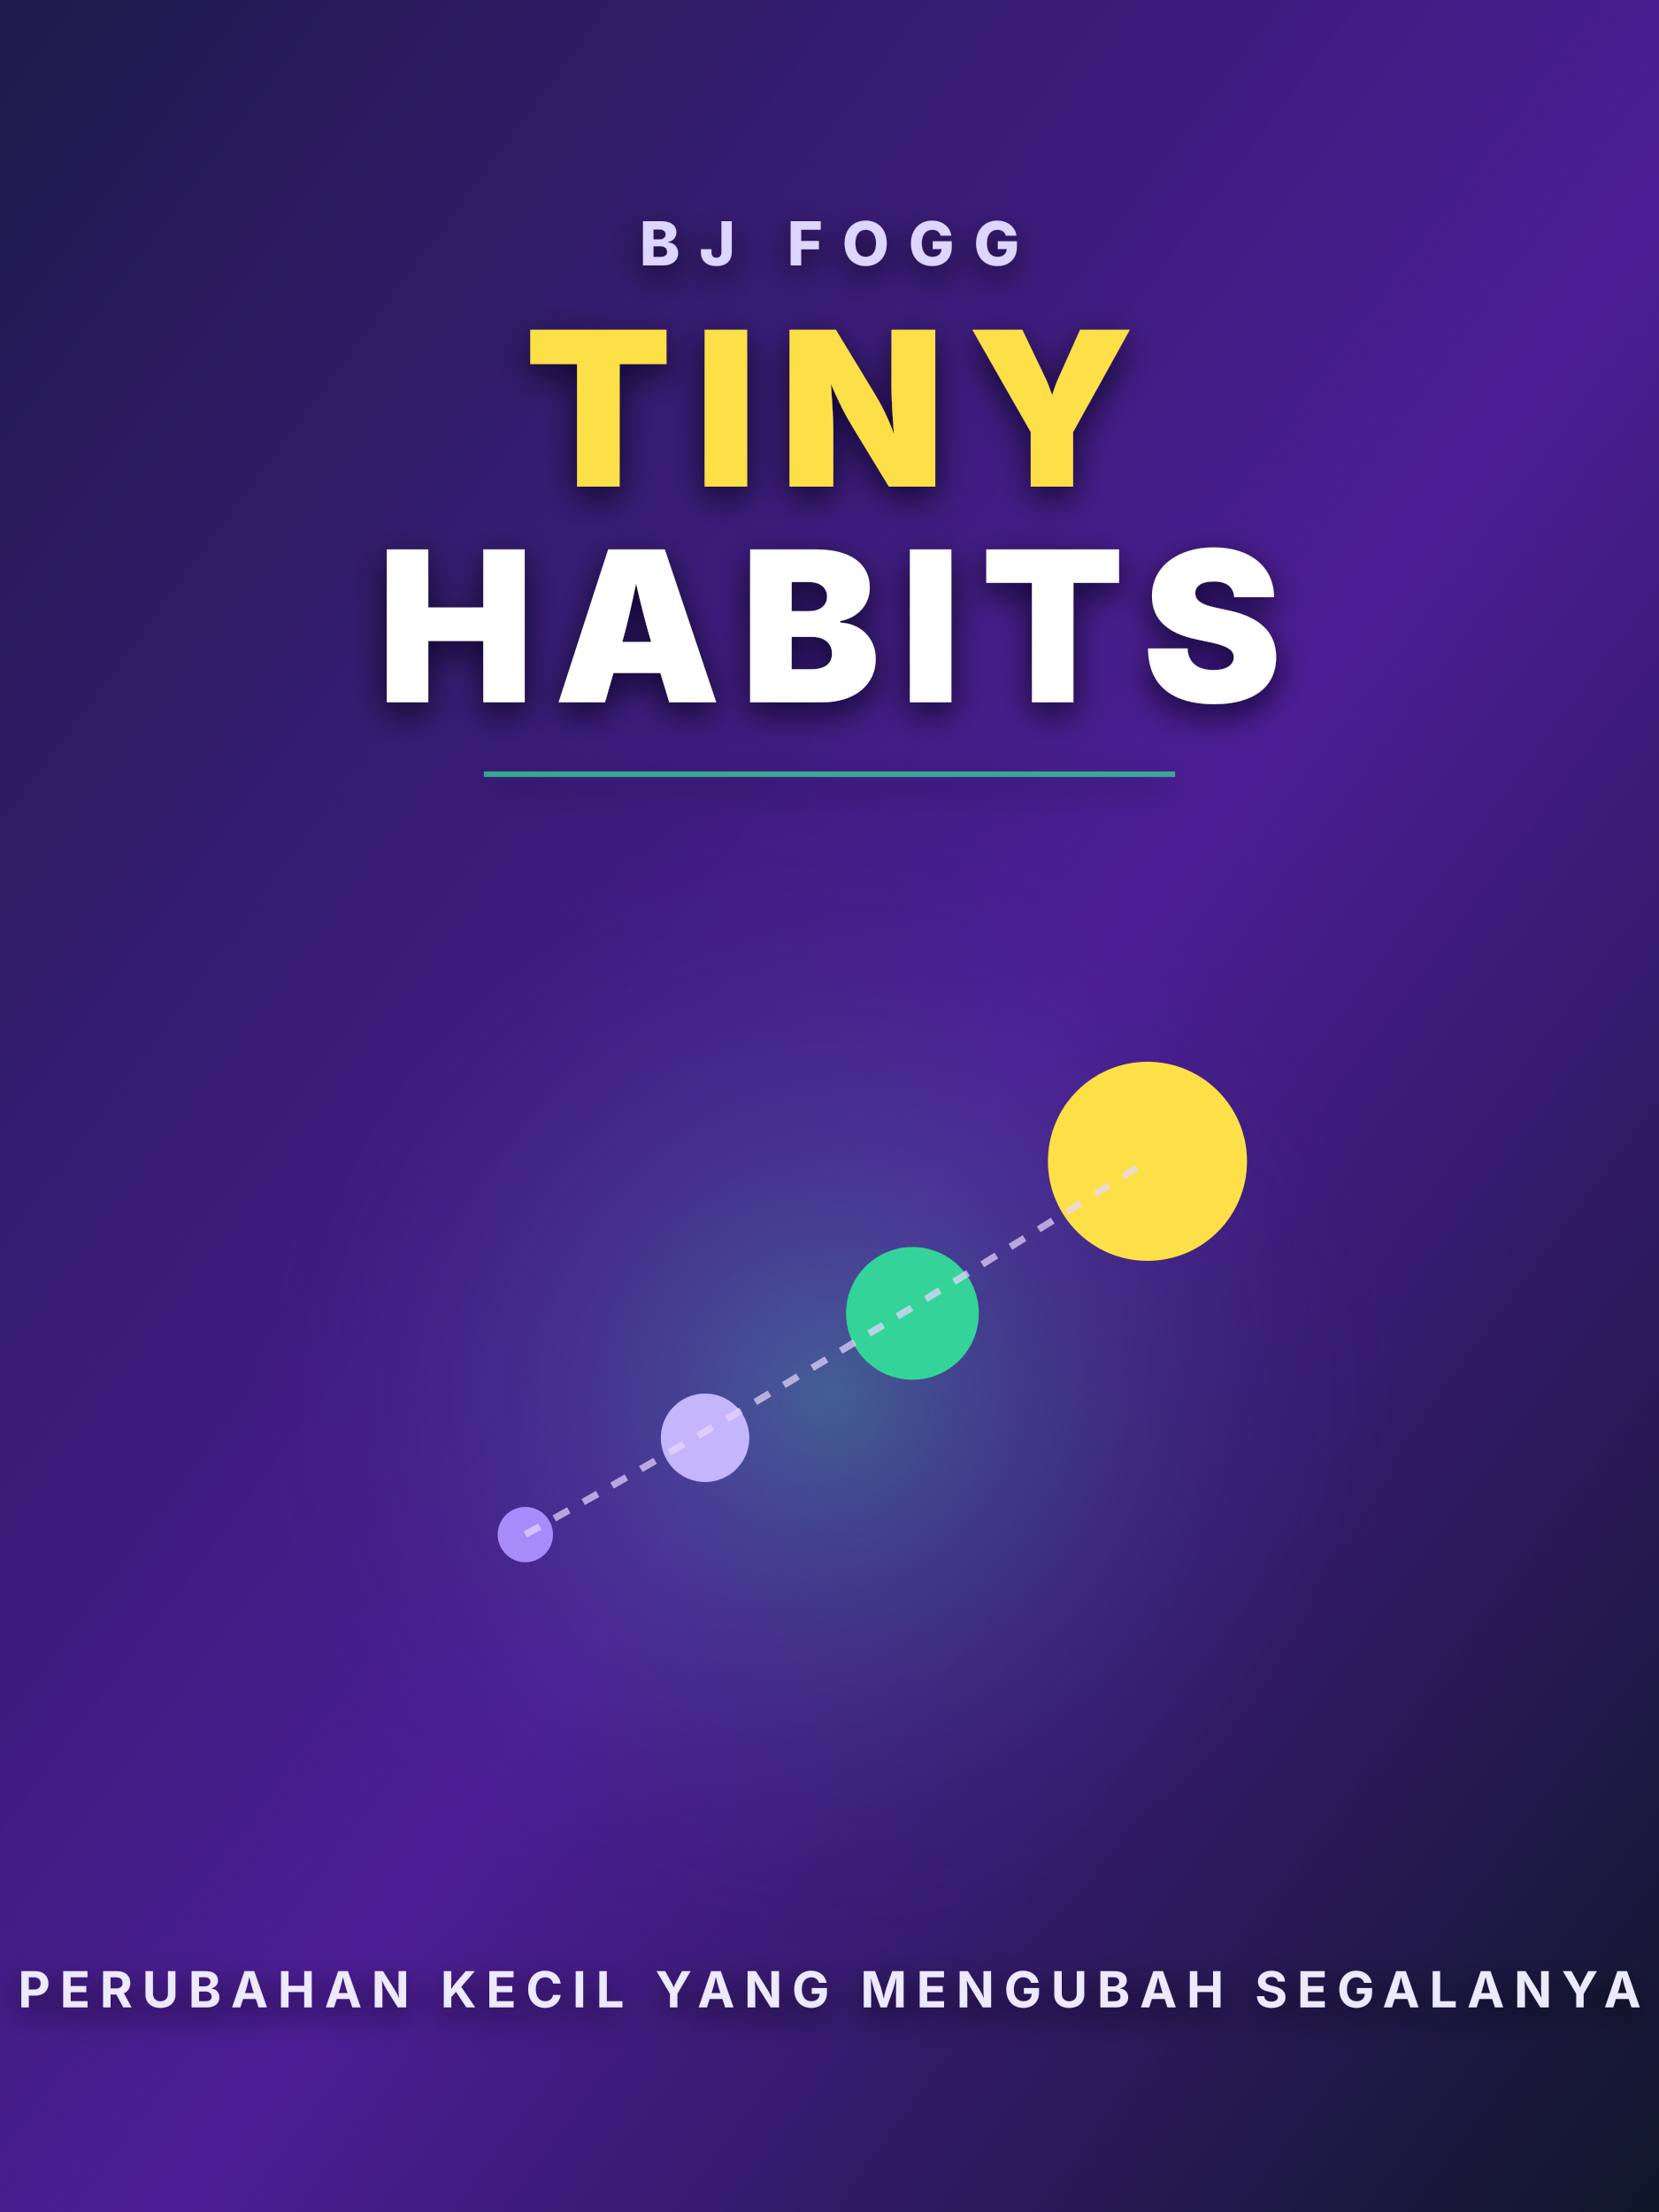
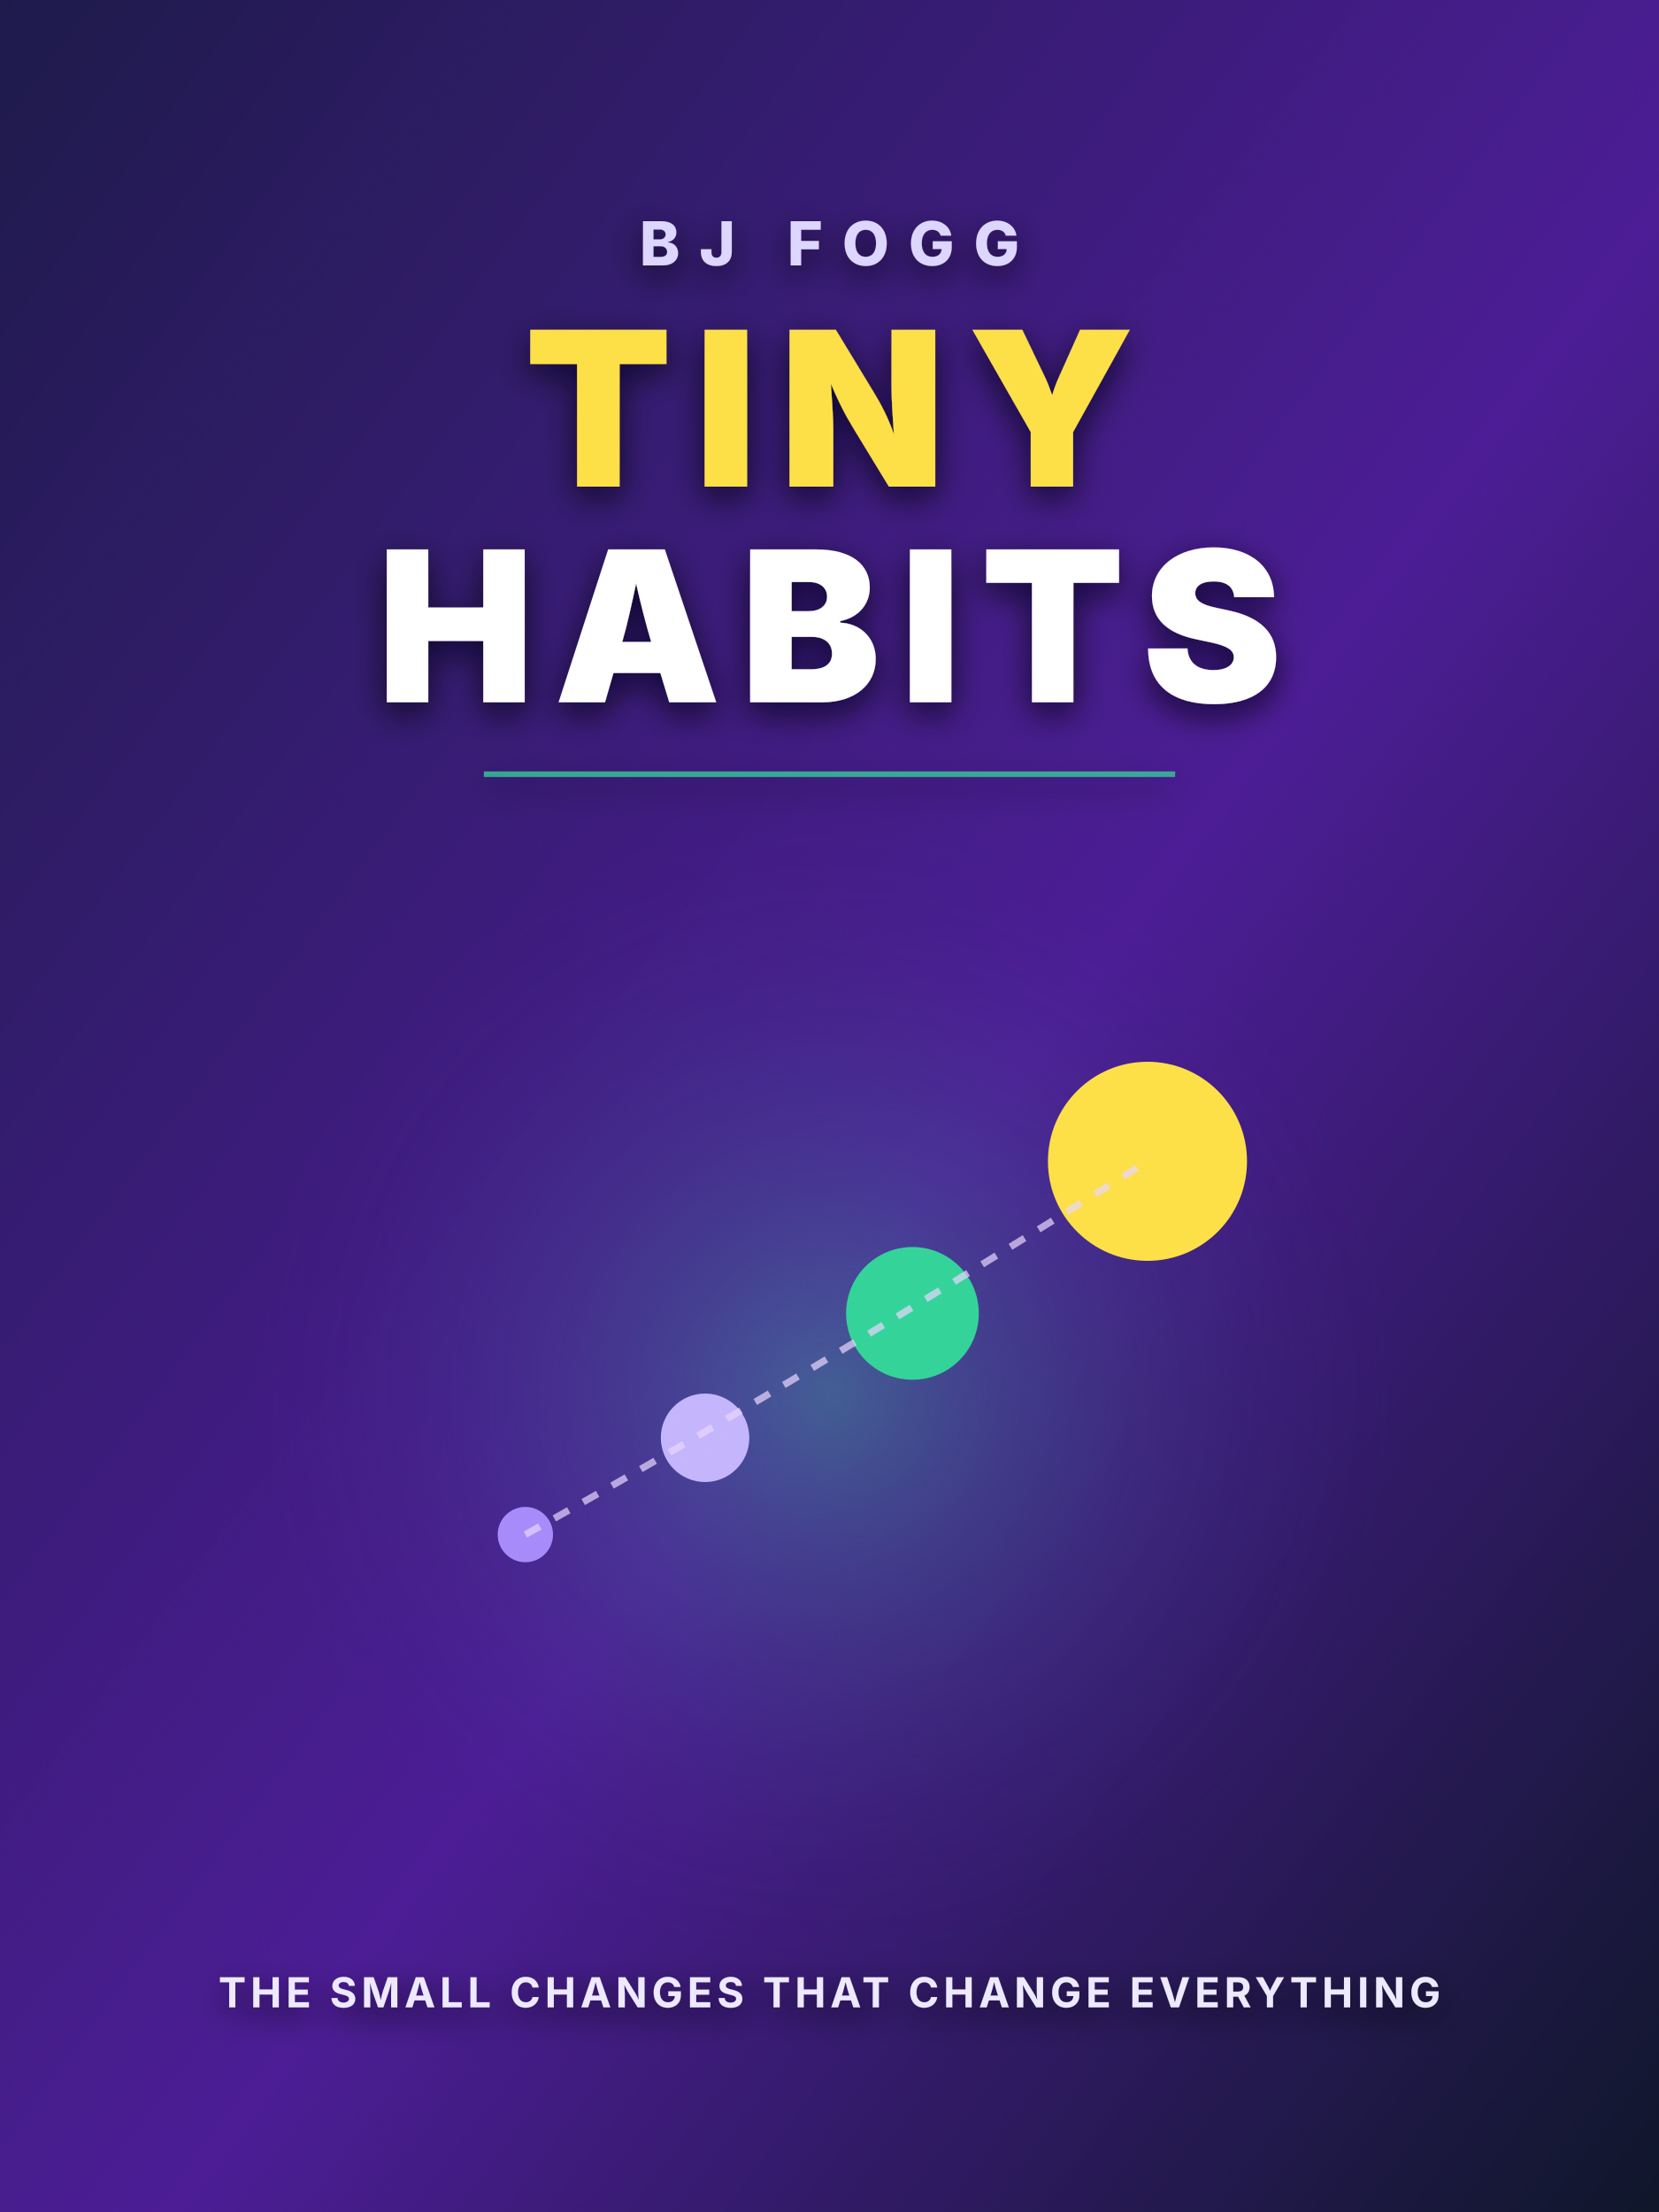
<svg xmlns="http://www.w3.org/2000/svg" viewBox="0 0 600 800" width="600" height="800">
  <defs>
    <linearGradient id="bgGrad" x1="0" y1="0" x2="1" y2="1">
      <stop offset="0%" stop-color="#1E1B4B" />
      <stop offset="55%" stop-color="#4C1D95" />
      <stop offset="100%" stop-color="#0F172A" />
    </linearGradient>
    <radialGradient id="glow" cx="50%" cy="54%" r="44%">
      <stop offset="0%" stop-color="#34D399" stop-opacity="0.36" />
      <stop offset="100%" stop-color="#4C1D95" stop-opacity="0" />
    </radialGradient>
    <filter id="textShadow" x="-20%" y="-20%" width="140%" height="140%">
      <feDropShadow dx="0" dy="4" stdDeviation="6" flood-color="#020617" flood-opacity="0.7" />
    </filter>
    <filter id="grain" x="0%" y="0%" width="100%" height="100%">
      <feTurbulence type="fractalNoise" baseFrequency="0.75" numOctaves="3" stitchTiles="stitch" />
      <feColorMatrix type="matrix" values="1 0 0 0 0  0 1 0 0 0  0 0 1 0 0  0 0 0 0.06 0" />
    </filter>
  </defs>
  <rect width="600" height="800" fill="url(#bgGrad)" />
  <circle cx="300" cy="485" r="240" fill="url(#glow)" />
  <g transform="translate(300, 485)" fill="none">
    <circle cx="-110" cy="70" r="10" fill="#A78BFA" />
    <circle cx="-45" cy="35" r="16" fill="#C4B5FD" />
    <circle cx="30" cy="-10" r="24" fill="#34D399" />
    <circle cx="115" cy="-65" r="36" fill="#FDE047" />
    <path d="M-110 70 Q-20 20 115 -65" stroke="#E9D5FF" stroke-width="2.5" stroke-dasharray="6 6" opacity="0.7" />
  </g>
  <g filter="url(#textShadow)" text-anchor="middle" font-family="'Inter', 'Segoe UI', system-ui, -apple-system, sans-serif">
    <text x="300" y="96" fill="#DDD6FE" font-size="22" font-weight="800" letter-spacing="7">BJ FOGG</text>
    <text x="300" y="176" fill="#FDE047" font-size="78" font-weight="900" letter-spacing="8">TINY</text>
    <text x="300" y="254" fill="#FFFFFF" font-size="76" font-weight="900" letter-spacing="7">HABITS</text>
    <line x1="175" y1="280" x2="425" y2="280" stroke="#34D399" stroke-width="2" opacity="0.75" />
-     <text x="300" y="726" fill="#EDE9FE" font-size="18" font-weight="700" letter-spacing="3.5">PERUBAHAN KECIL YANG MENGUBAH SEGALANYA</text>
+     <text x="300" y="726" fill="#EDE9FE" font-size="15" font-weight="700" letter-spacing="1.6">THE SMALL CHANGES THAT CHANGE EVERYTHING</text>
  </g>
  <rect width="600" height="800" fill="#FFFFFF" filter="url(#grain)" opacity="0.35" style="mix-blend-mode: overlay;" />
</svg>
